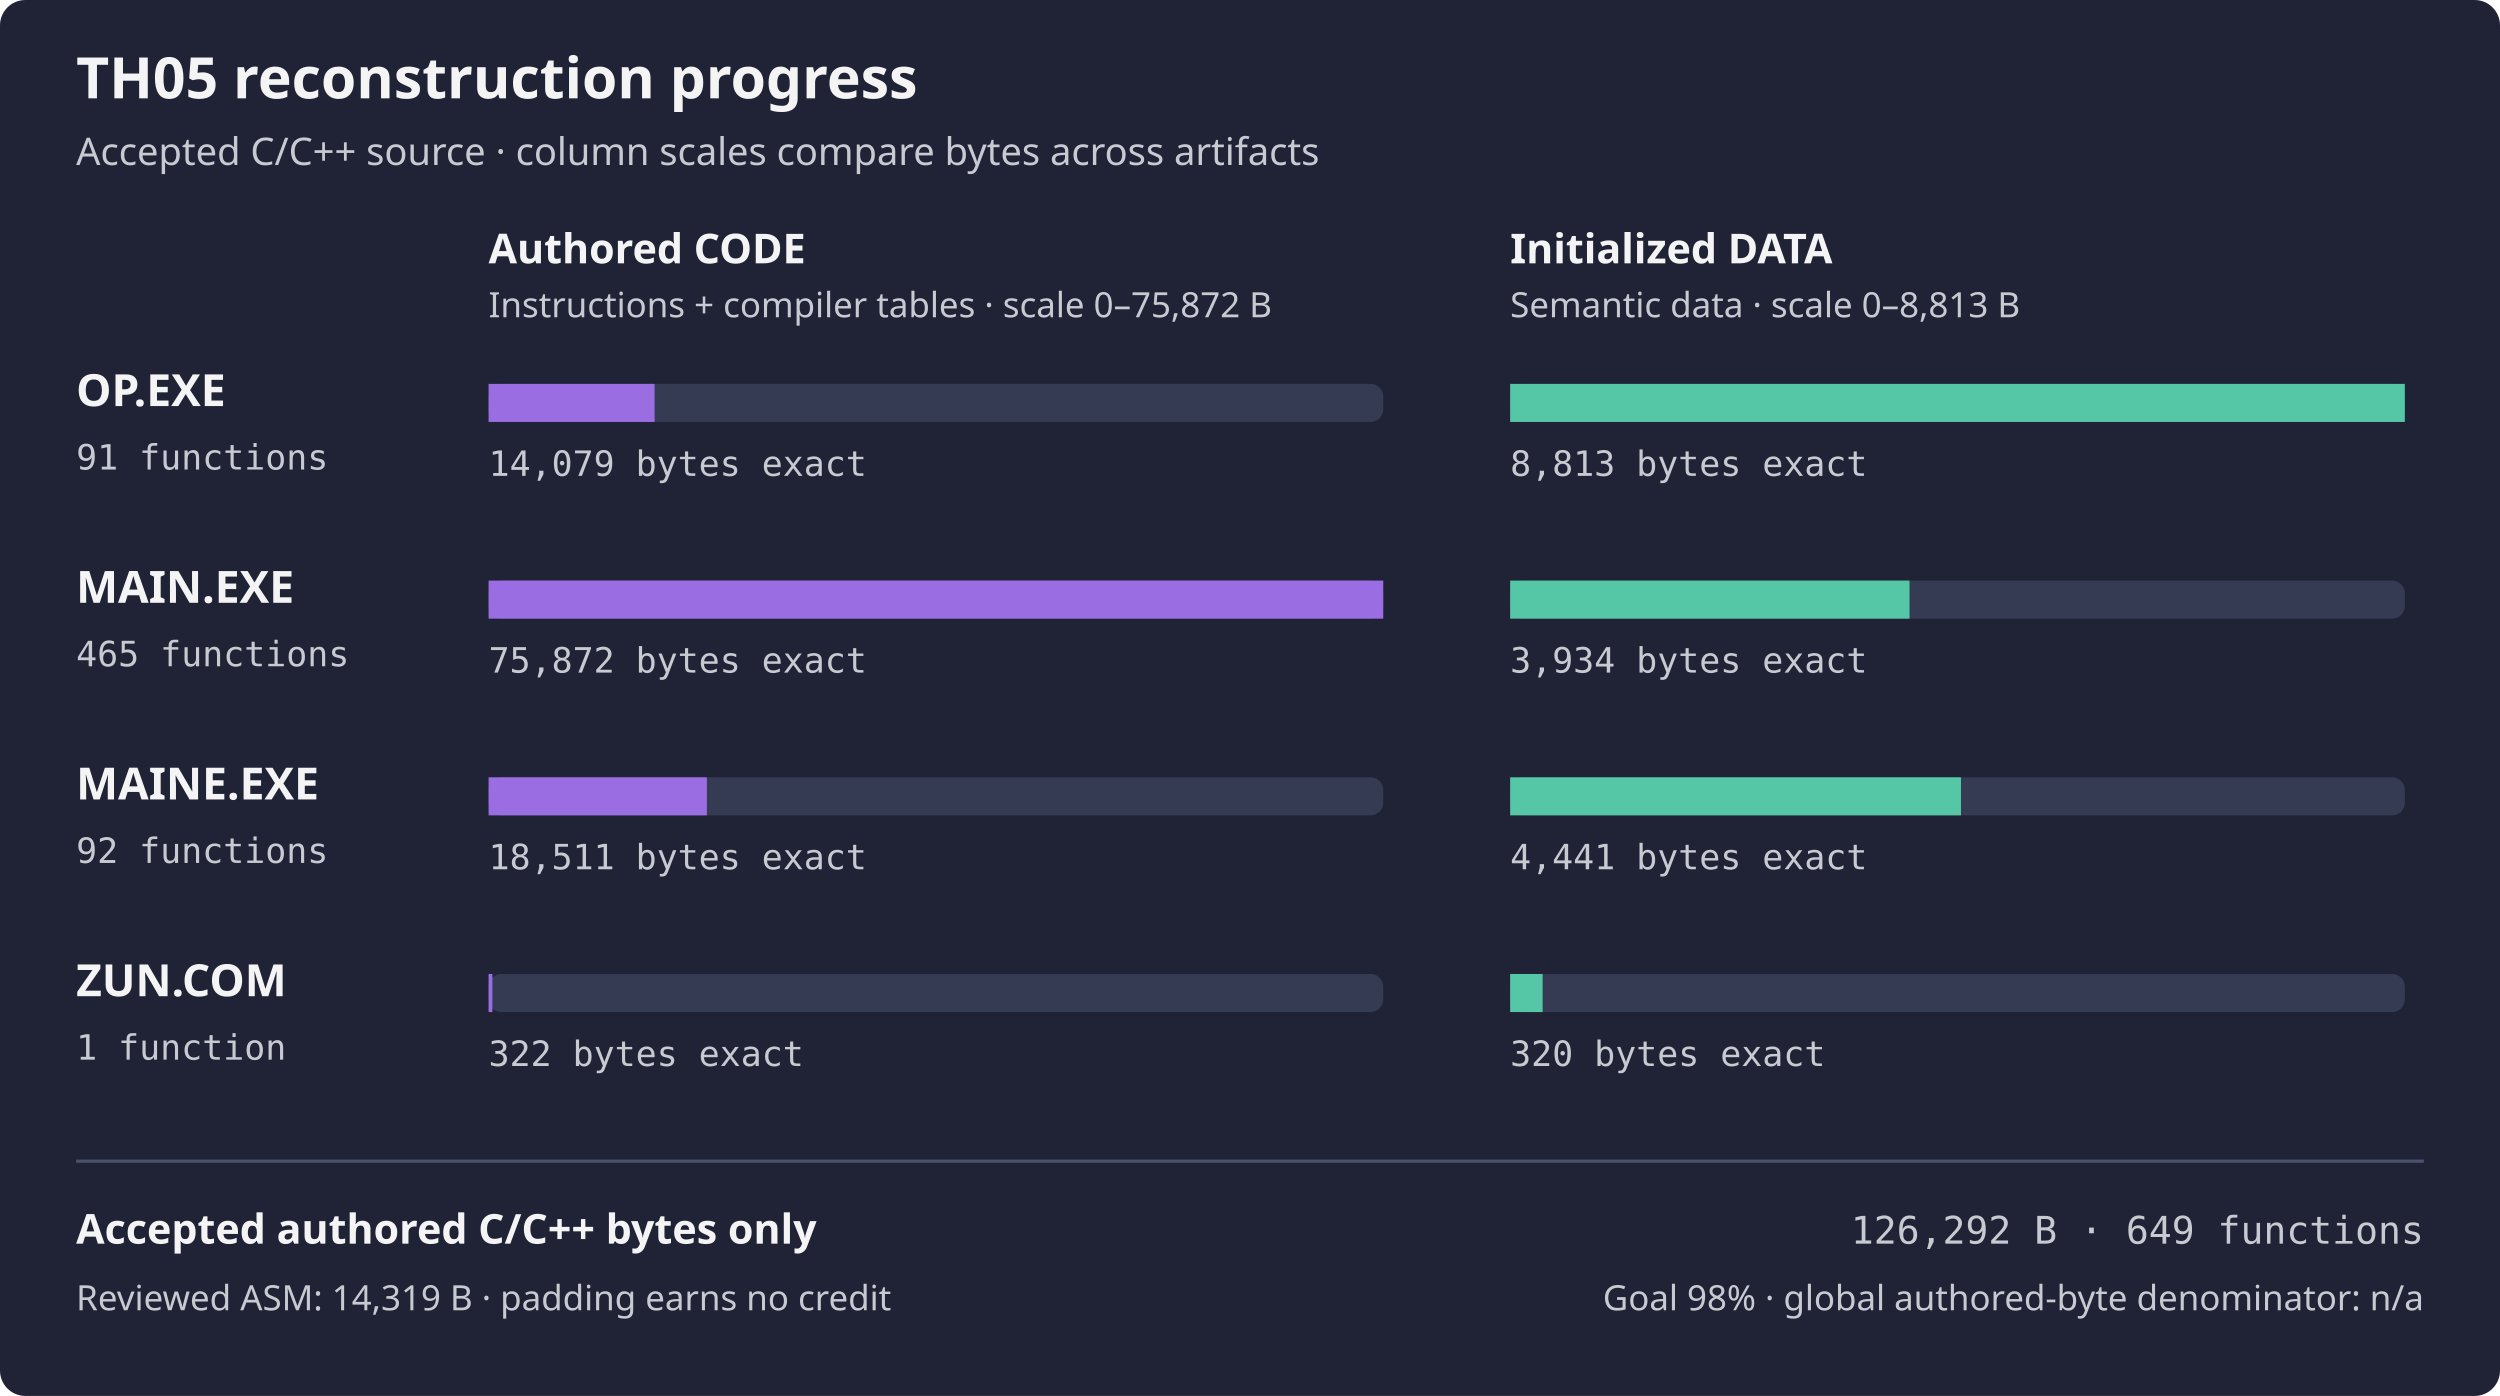
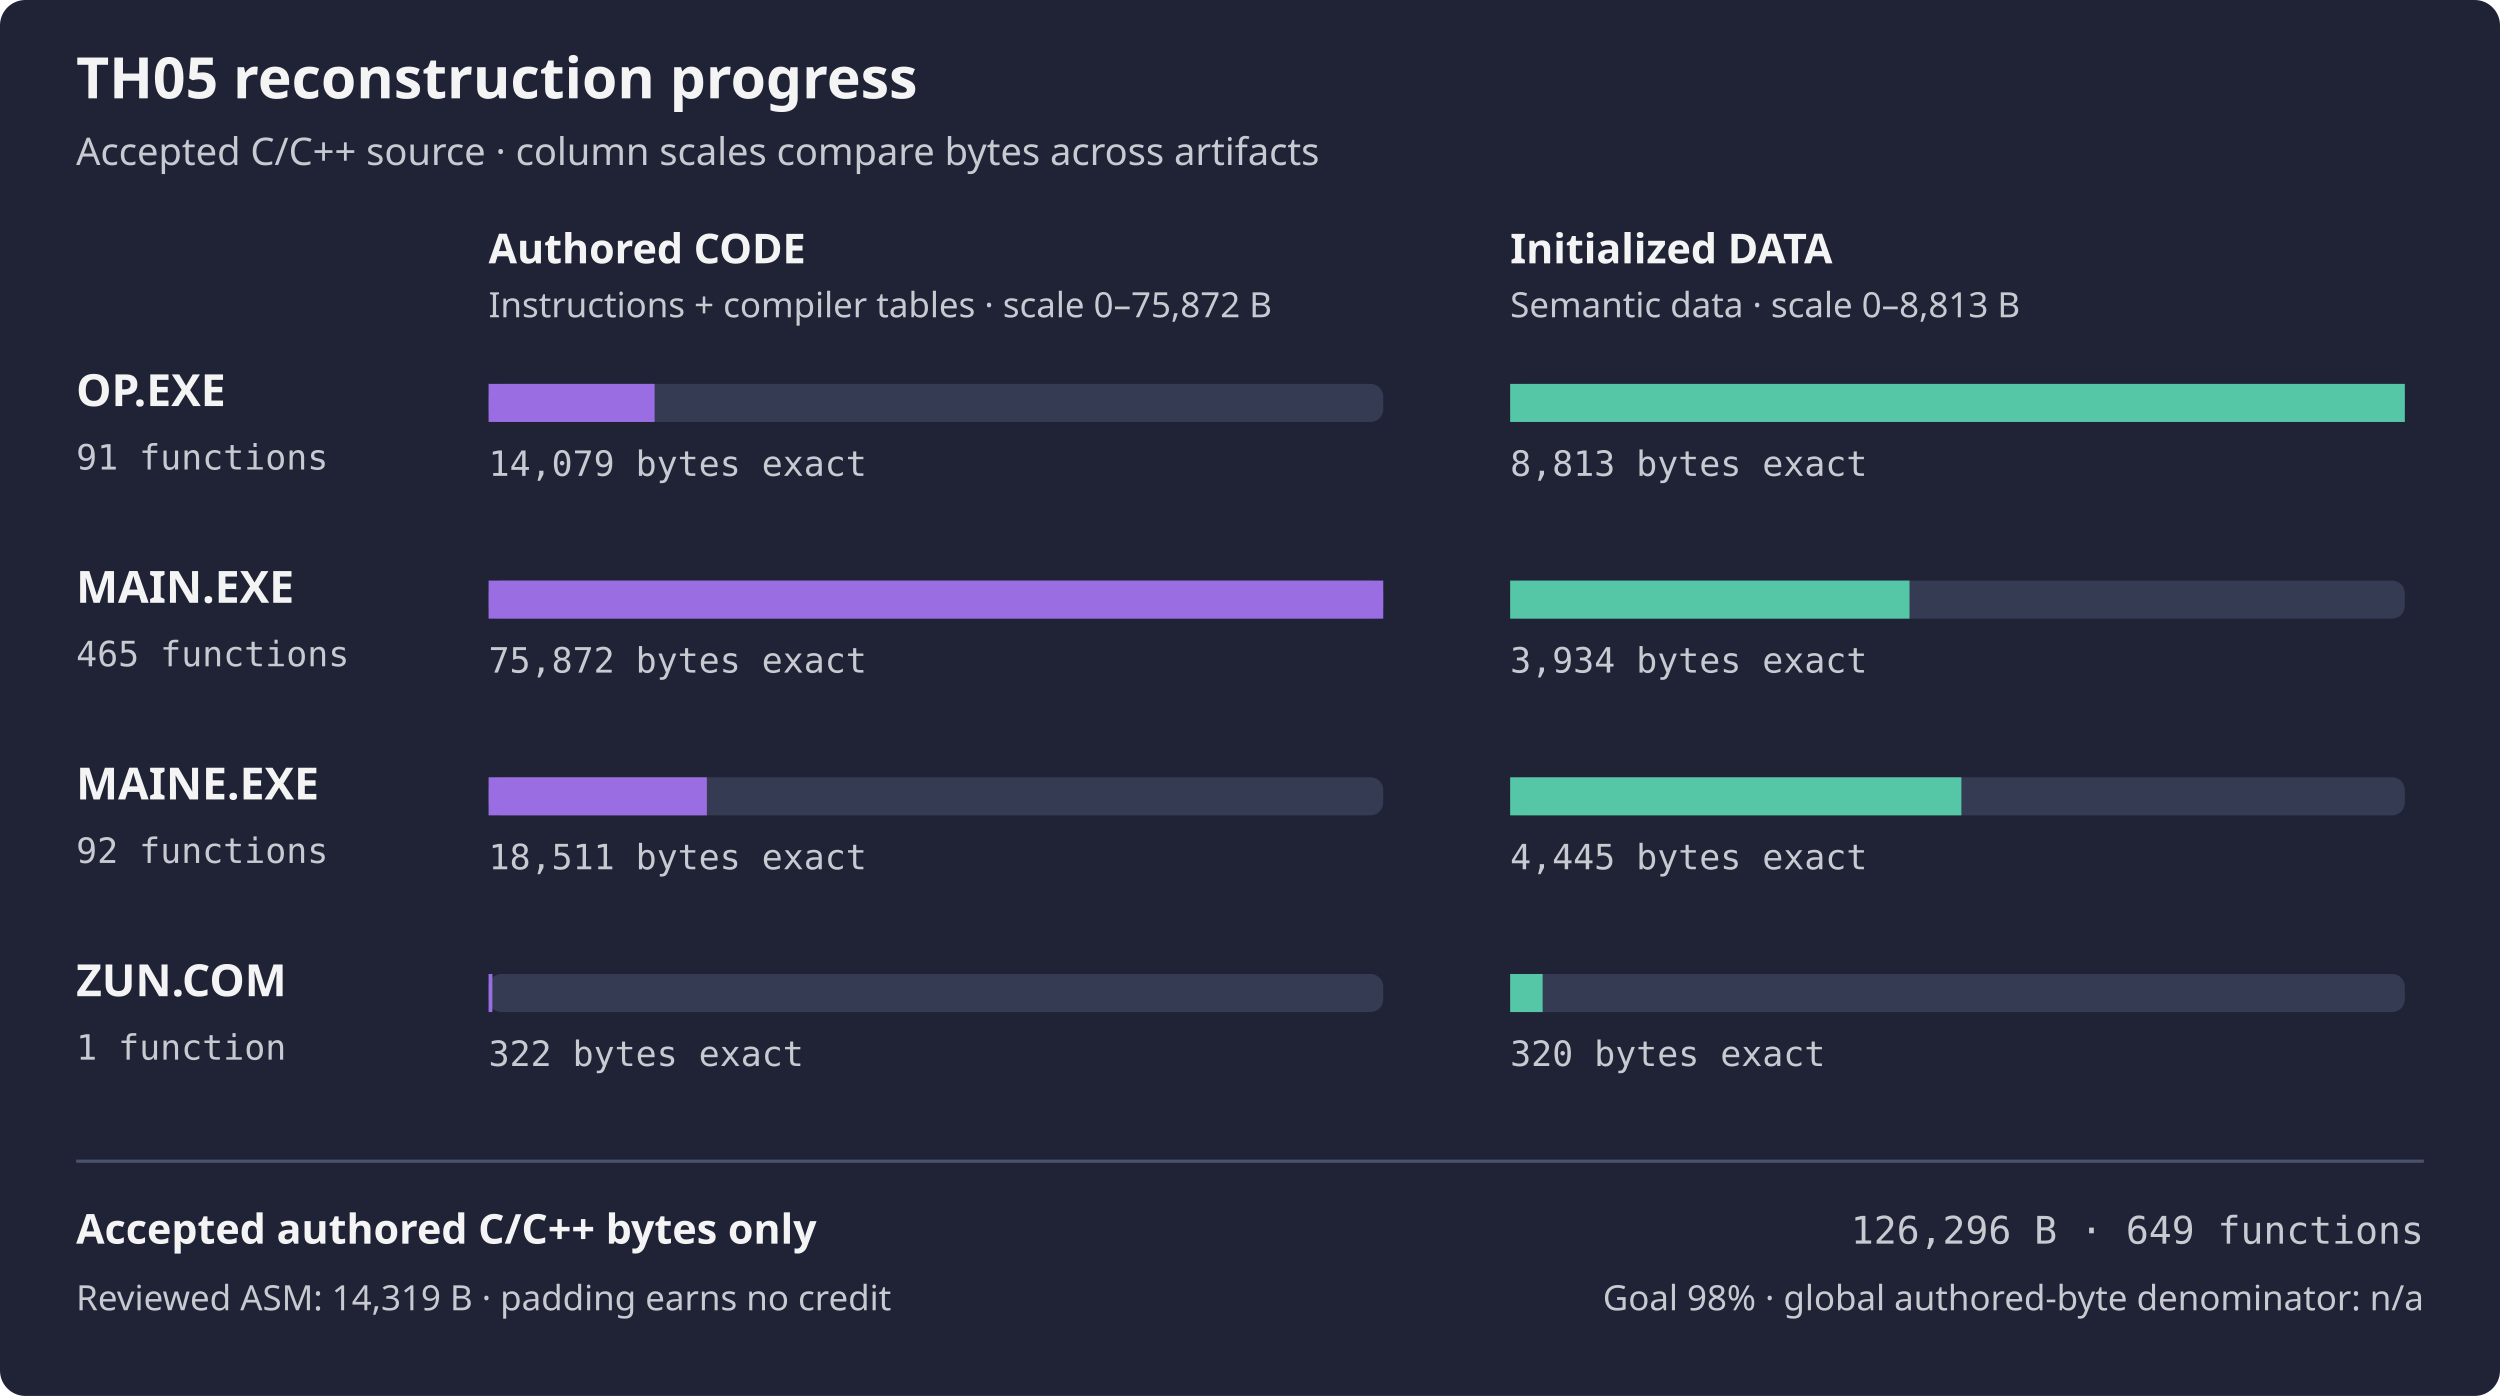
<svg xmlns="http://www.w3.org/2000/svg" width="788" height="440" viewBox="0 0 788 440" role="img" aria-labelledby="title desc">
  <rect width="788" height="440" rx="8" fill="#1f2335" />
  <text x="24" y="31" fill="#f4f4f5" font-family="sans-serif" font-size="18" font-weight="600">TH05 reconstruction progress</text>
  <text x="24" y="52" fill="#c8cad2" font-family="sans-serif" font-size="12">Accepted C/C++ source · column scales compare bytes across artifacts</text>
  <text x="154" y="83" fill="#f4f4f5" font-family="sans-serif" font-size="13" font-weight="600">Authored CODE</text>
  <text x="476" y="83" fill="#f4f4f5" font-family="sans-serif" font-size="13" font-weight="600">Initialized DATA</text>
  <text x="154" y="100" fill="#c8cad2" font-family="sans-serif" font-size="11">Instructions + compiler tables · scale 0–75,872 B</text>
  <text x="476" y="100" fill="#c8cad2" font-family="sans-serif" font-size="11">Semantic data · scale 0–8,813 B</text>
  <text x="24" y="128" fill="#f4f4f5" font-family="sans-serif" font-size="14" font-weight="600">OP.EXE</text>
  <text x="24" y="148" fill="#c8cad2" font-family="monospace" font-size="11">91 functions</text>
  <rect x="154" y="121" width="282" height="12" rx="4" fill="#353b52" />
  <rect x="154" y="121" width="52.33" height="12" fill="#9b6de3" />
  <rect x="476" y="121" width="282" height="12" rx="4" fill="#353b52" />
  <rect x="476" y="121" width="282.00" height="12" fill="#55c7a6" />
  <text x="154" y="150" fill="#c8cad2" font-family="monospace" font-size="11">14,079 bytes exact</text>
  <text x="476" y="150" fill="#c8cad2" font-family="monospace" font-size="11">8,813 bytes exact</text>
  <text x="24" y="190" fill="#f4f4f5" font-family="sans-serif" font-size="14" font-weight="600">MAIN.EXE</text>
  <text x="24" y="210" fill="#c8cad2" font-family="monospace" font-size="11">465 functions</text>
  <rect x="154" y="183" width="282" height="12" rx="4" fill="#353b52" />
  <rect x="154" y="183" width="282.00" height="12" fill="#9b6de3" />
  <rect x="476" y="183" width="282" height="12" rx="4" fill="#353b52" />
  <rect x="476" y="183" width="125.88" height="12" fill="#55c7a6" />
  <text x="154" y="212" fill="#c8cad2" font-family="monospace" font-size="11">75,872 bytes exact</text>
  <text x="476" y="212" fill="#c8cad2" font-family="monospace" font-size="11">3,934 bytes exact</text>
  <text x="24" y="252" fill="#f4f4f5" font-family="sans-serif" font-size="14" font-weight="600">MAINE.EXE</text>
  <text x="24" y="272" fill="#c8cad2" font-family="monospace" font-size="11">92 functions</text>
  <rect x="154" y="245" width="282" height="12" rx="4" fill="#353b52" />
  <rect x="154" y="245" width="68.80" height="12" fill="#9b6de3" />
  <rect x="476" y="245" width="282" height="12" rx="4" fill="#353b52" />
-   <rect x="476" y="245" width="142.10" height="12" fill="#55c7a6" />
+   <rect x="476" y="245" width="142.23" height="12" fill="#55c7a6" />
  <text x="154" y="274" fill="#c8cad2" font-family="monospace" font-size="11">18,511 bytes exact</text>
-   <text x="476" y="274" fill="#c8cad2" font-family="monospace" font-size="11">4,441 bytes exact</text>
+   <text x="476" y="274" fill="#c8cad2" font-family="monospace" font-size="11">4,445 bytes exact</text>
  <text x="24" y="314" fill="#f4f4f5" font-family="sans-serif" font-size="14" font-weight="600">ZUN.COM</text>
  <text x="24" y="334" fill="#c8cad2" font-family="monospace" font-size="11">1 function</text>
  <rect x="154" y="307" width="282" height="12" rx="4" fill="#353b52" />
  <rect x="154" y="307" width="1.20" height="12" fill="#9b6de3" />
  <rect x="476" y="307" width="282" height="12" rx="4" fill="#353b52" />
  <rect x="476" y="307" width="10.24" height="12" fill="#55c7a6" />
  <text x="154" y="336" fill="#c8cad2" font-family="monospace" font-size="11">322 bytes exact</text>
  <text x="476" y="336" fill="#c8cad2" font-family="monospace" font-size="11">320 bytes exact</text>
  <path d="M24 366 H764" stroke="#4b526d" />
  <text x="24" y="392" fill="#f4f4f5" font-family="sans-serif" font-size="13" font-weight="600">Accepted authored C/C++ bytes only</text>
-   <text x="764" y="392" fill="#c8cad2" font-family="monospace" text-anchor="end" font-size="12">126,292 B · 649 functions</text>
+   <text x="764" y="392" fill="#c8cad2" font-family="monospace" text-anchor="end" font-size="12">126,296 B · 649 functions</text>
  <text x="24" y="413" fill="#c8cad2" font-family="sans-serif" font-size="11">Reviewed ASM: 14,319 B · padding earns no credit</text>
  <text x="764" y="413" fill="#c8cad2" font-family="sans-serif" text-anchor="end" font-size="11">Goal 98% · global authored-byte denominator: n/a</text>
</svg>
